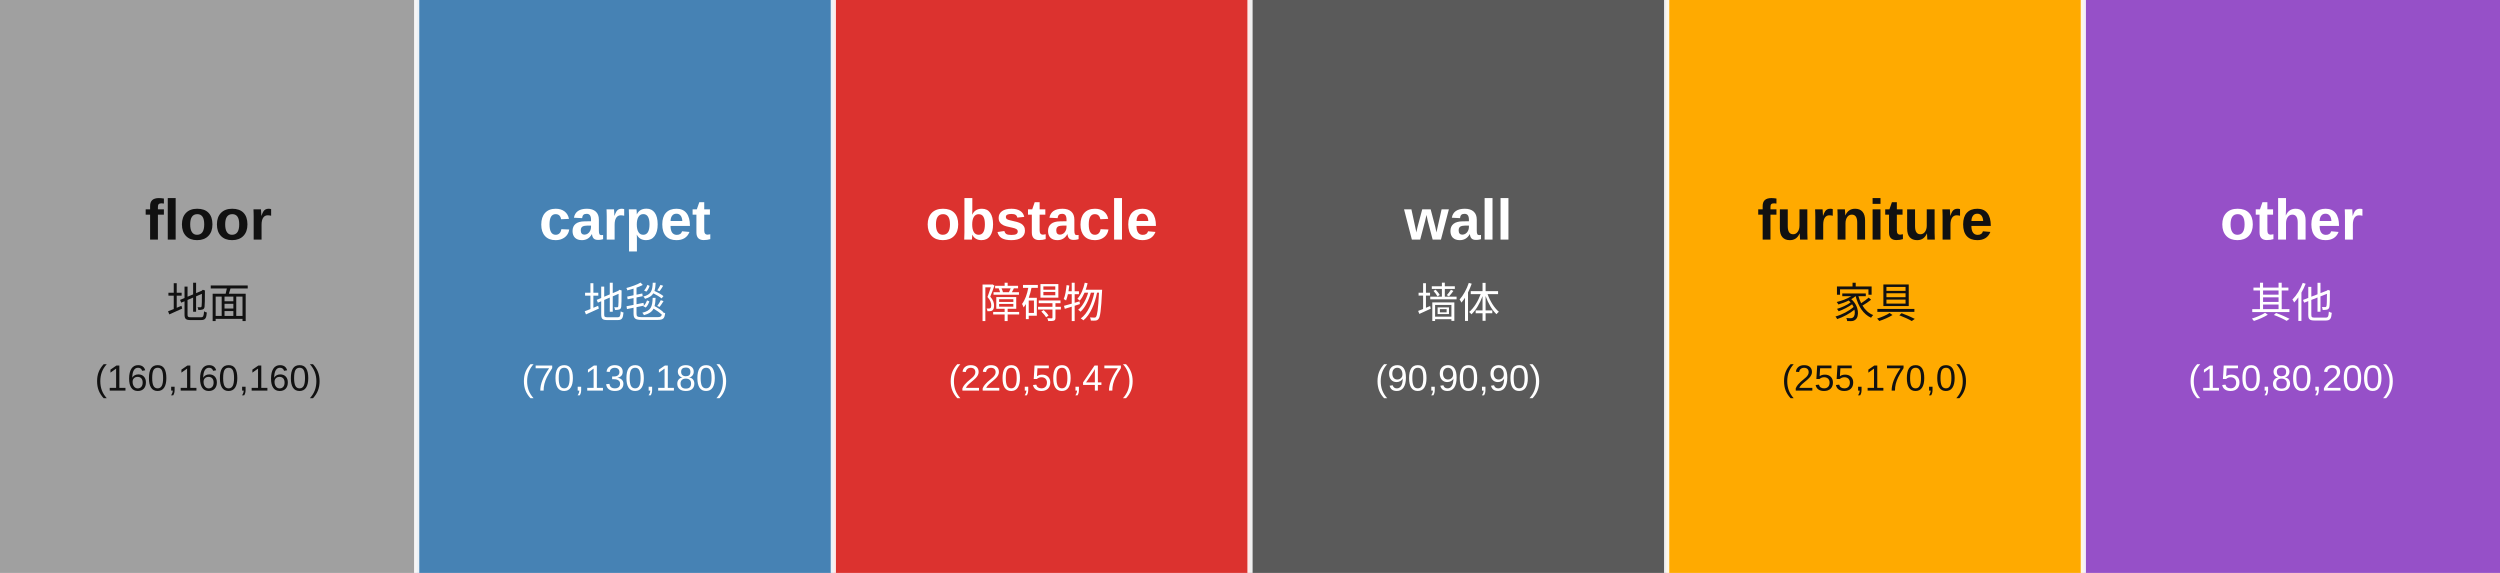
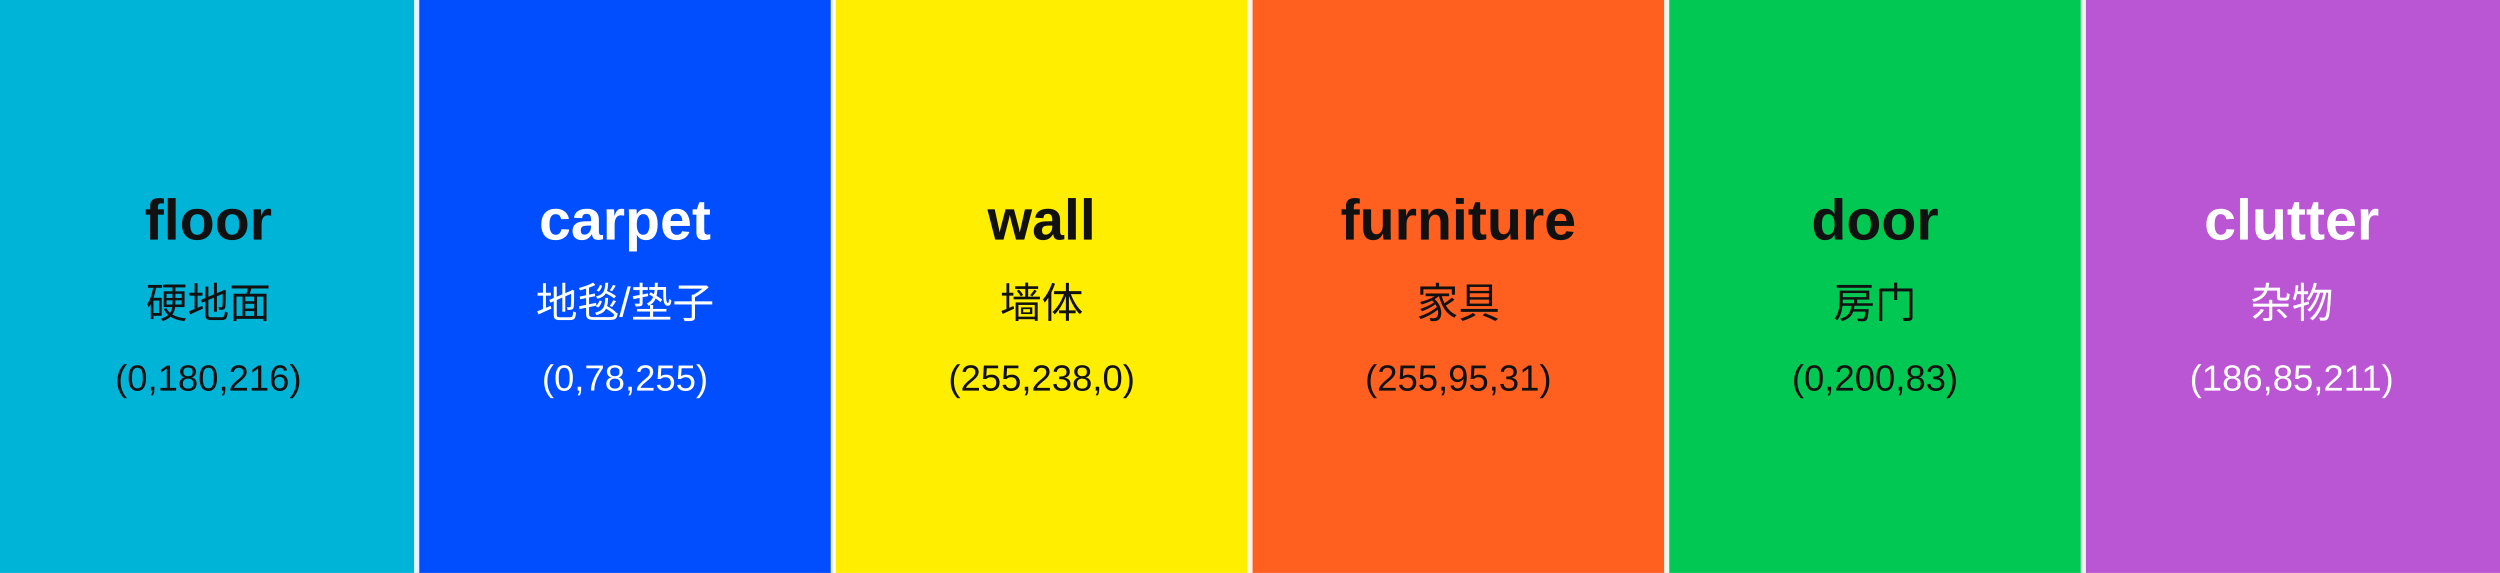
<svg xmlns="http://www.w3.org/2000/svg" width="960" height="220" viewBox="0 0 960 220" role="img" aria-labelledby="title desc">
  <rect width="960" height="220" fill="#f5f5f5" />
  <g font-family="Arial, Helvetica, sans-serif" text-anchor="middle">
    <g transform="translate(0,0)">
-       <rect x="0" y="0" width="160" height="220" fill="rgb(160,160,160)" />
+       <rect x="0" y="0" width="160" height="220" fill="rgb(0,180,216)" />
      <text x="80" y="92" font-size="22" font-weight="700" fill="#111">floor</text>
-       <text x="80" y="122" font-size="16" fill="#111">地面</text>
-       <text x="80" y="150" font-size="14" fill="#111">(160,160,160)</text>
+       <text x="80" y="122" font-size="16" fill="#111">硬地面</text>
+       <text x="80" y="150" font-size="14" fill="#111">(0,180,216)</text>
    </g>
    <g transform="translate(160,0)">
-       <rect x="0" y="0" width="160" height="220" fill="rgb(70,130,180)" />
+       <rect x="0" y="0" width="160" height="220" fill="rgb(0,78,255)" />
      <text x="80" y="92" font-size="22" font-weight="700" fill="#fff">carpet</text>
-       <text x="80" y="122" font-size="16" fill="#fff">地毯</text>
-       <text x="80" y="150" font-size="14" fill="#fff">(70,130,180)</text>
+       <text x="80" y="122" font-size="16" fill="#fff">地毯/垫子</text>
+       <text x="80" y="150" font-size="14" fill="#fff">(0,78,255)</text>
    </g>
    <g transform="translate(320,0)">
-       <rect x="0" y="0" width="160" height="220" fill="rgb(220,50,47)" />
-       <text x="80" y="92" font-size="22" font-weight="700" fill="#fff">obstacle</text>
-       <text x="80" y="122" font-size="16" fill="#fff">障碍物</text>
-       <text x="80" y="150" font-size="14" fill="#fff">(220,50,47)</text>
+       <rect x="0" y="0" width="160" height="220" fill="rgb(255,238,0)" />
+       <text x="80" y="92" font-size="22" font-weight="700" fill="#111">wall</text>
+       <text x="80" y="122" font-size="16" fill="#111">墙体</text>
+       <text x="80" y="150" font-size="14" fill="#111">(255,238,0)</text>
    </g>
    <g transform="translate(480,0)">
-       <rect x="0" y="0" width="160" height="220" fill="rgb(90,90,90)" />
-       <text x="80" y="92" font-size="22" font-weight="700" fill="#fff">wall</text>
-       <text x="80" y="122" font-size="16" fill="#fff">墙体</text>
-       <text x="80" y="150" font-size="14" fill="#fff">(90,90,90)</text>
+       <rect x="0" y="0" width="160" height="220" fill="rgb(255,95,31)" />
+       <text x="80" y="92" font-size="22" font-weight="700" fill="#111">furniture</text>
+       <text x="80" y="122" font-size="16" fill="#111">家具</text>
+       <text x="80" y="150" font-size="14" fill="#111">(255,95,31)</text>
    </g>
    <g transform="translate(640,0)">
-       <rect x="0" y="0" width="160" height="220" fill="rgb(255,170,0)" />
-       <text x="80" y="92" font-size="22" font-weight="700" fill="#111">furniture</text>
-       <text x="80" y="122" font-size="16" fill="#111">家具</text>
-       <text x="80" y="150" font-size="14" fill="#111">(255,170,0)</text>
+       <rect x="0" y="0" width="160" height="220" fill="rgb(0,200,83)" />
+       <text x="80" y="92" font-size="22" font-weight="700" fill="#111">door</text>
+       <text x="80" y="122" font-size="16" fill="#111">房门</text>
+       <text x="80" y="150" font-size="14" fill="#111">(0,200,83)</text>
    </g>
    <g transform="translate(800,0)">
-       <rect x="0" y="0" width="160" height="220" fill="rgb(150,80,200)" />
-       <text x="80" y="92" font-size="22" font-weight="700" fill="#fff">other</text>
-       <text x="80" y="122" font-size="16" fill="#fff">其他</text>
-       <text x="80" y="150" font-size="14" fill="#fff">(150,80,200)</text>
+       <rect x="0" y="0" width="160" height="220" fill="rgb(186,85,211)" />
+       <text x="80" y="92" font-size="22" font-weight="700" fill="#fff">clutter</text>
+       <text x="80" y="122" font-size="16" fill="#fff">杂物</text>
+       <text x="80" y="150" font-size="14" fill="#fff">(186,85,211)</text>
    </g>
  </g>
  <g stroke="#ffffff" stroke-width="2" opacity="0.9">
    <line x1="160" y1="0" x2="160" y2="220" />
    <line x1="320" y1="0" x2="320" y2="220" />
    <line x1="480" y1="0" x2="480" y2="220" />
    <line x1="640" y1="0" x2="640" y2="220" />
    <line x1="800" y1="0" x2="800" y2="220" />
  </g>
</svg>
